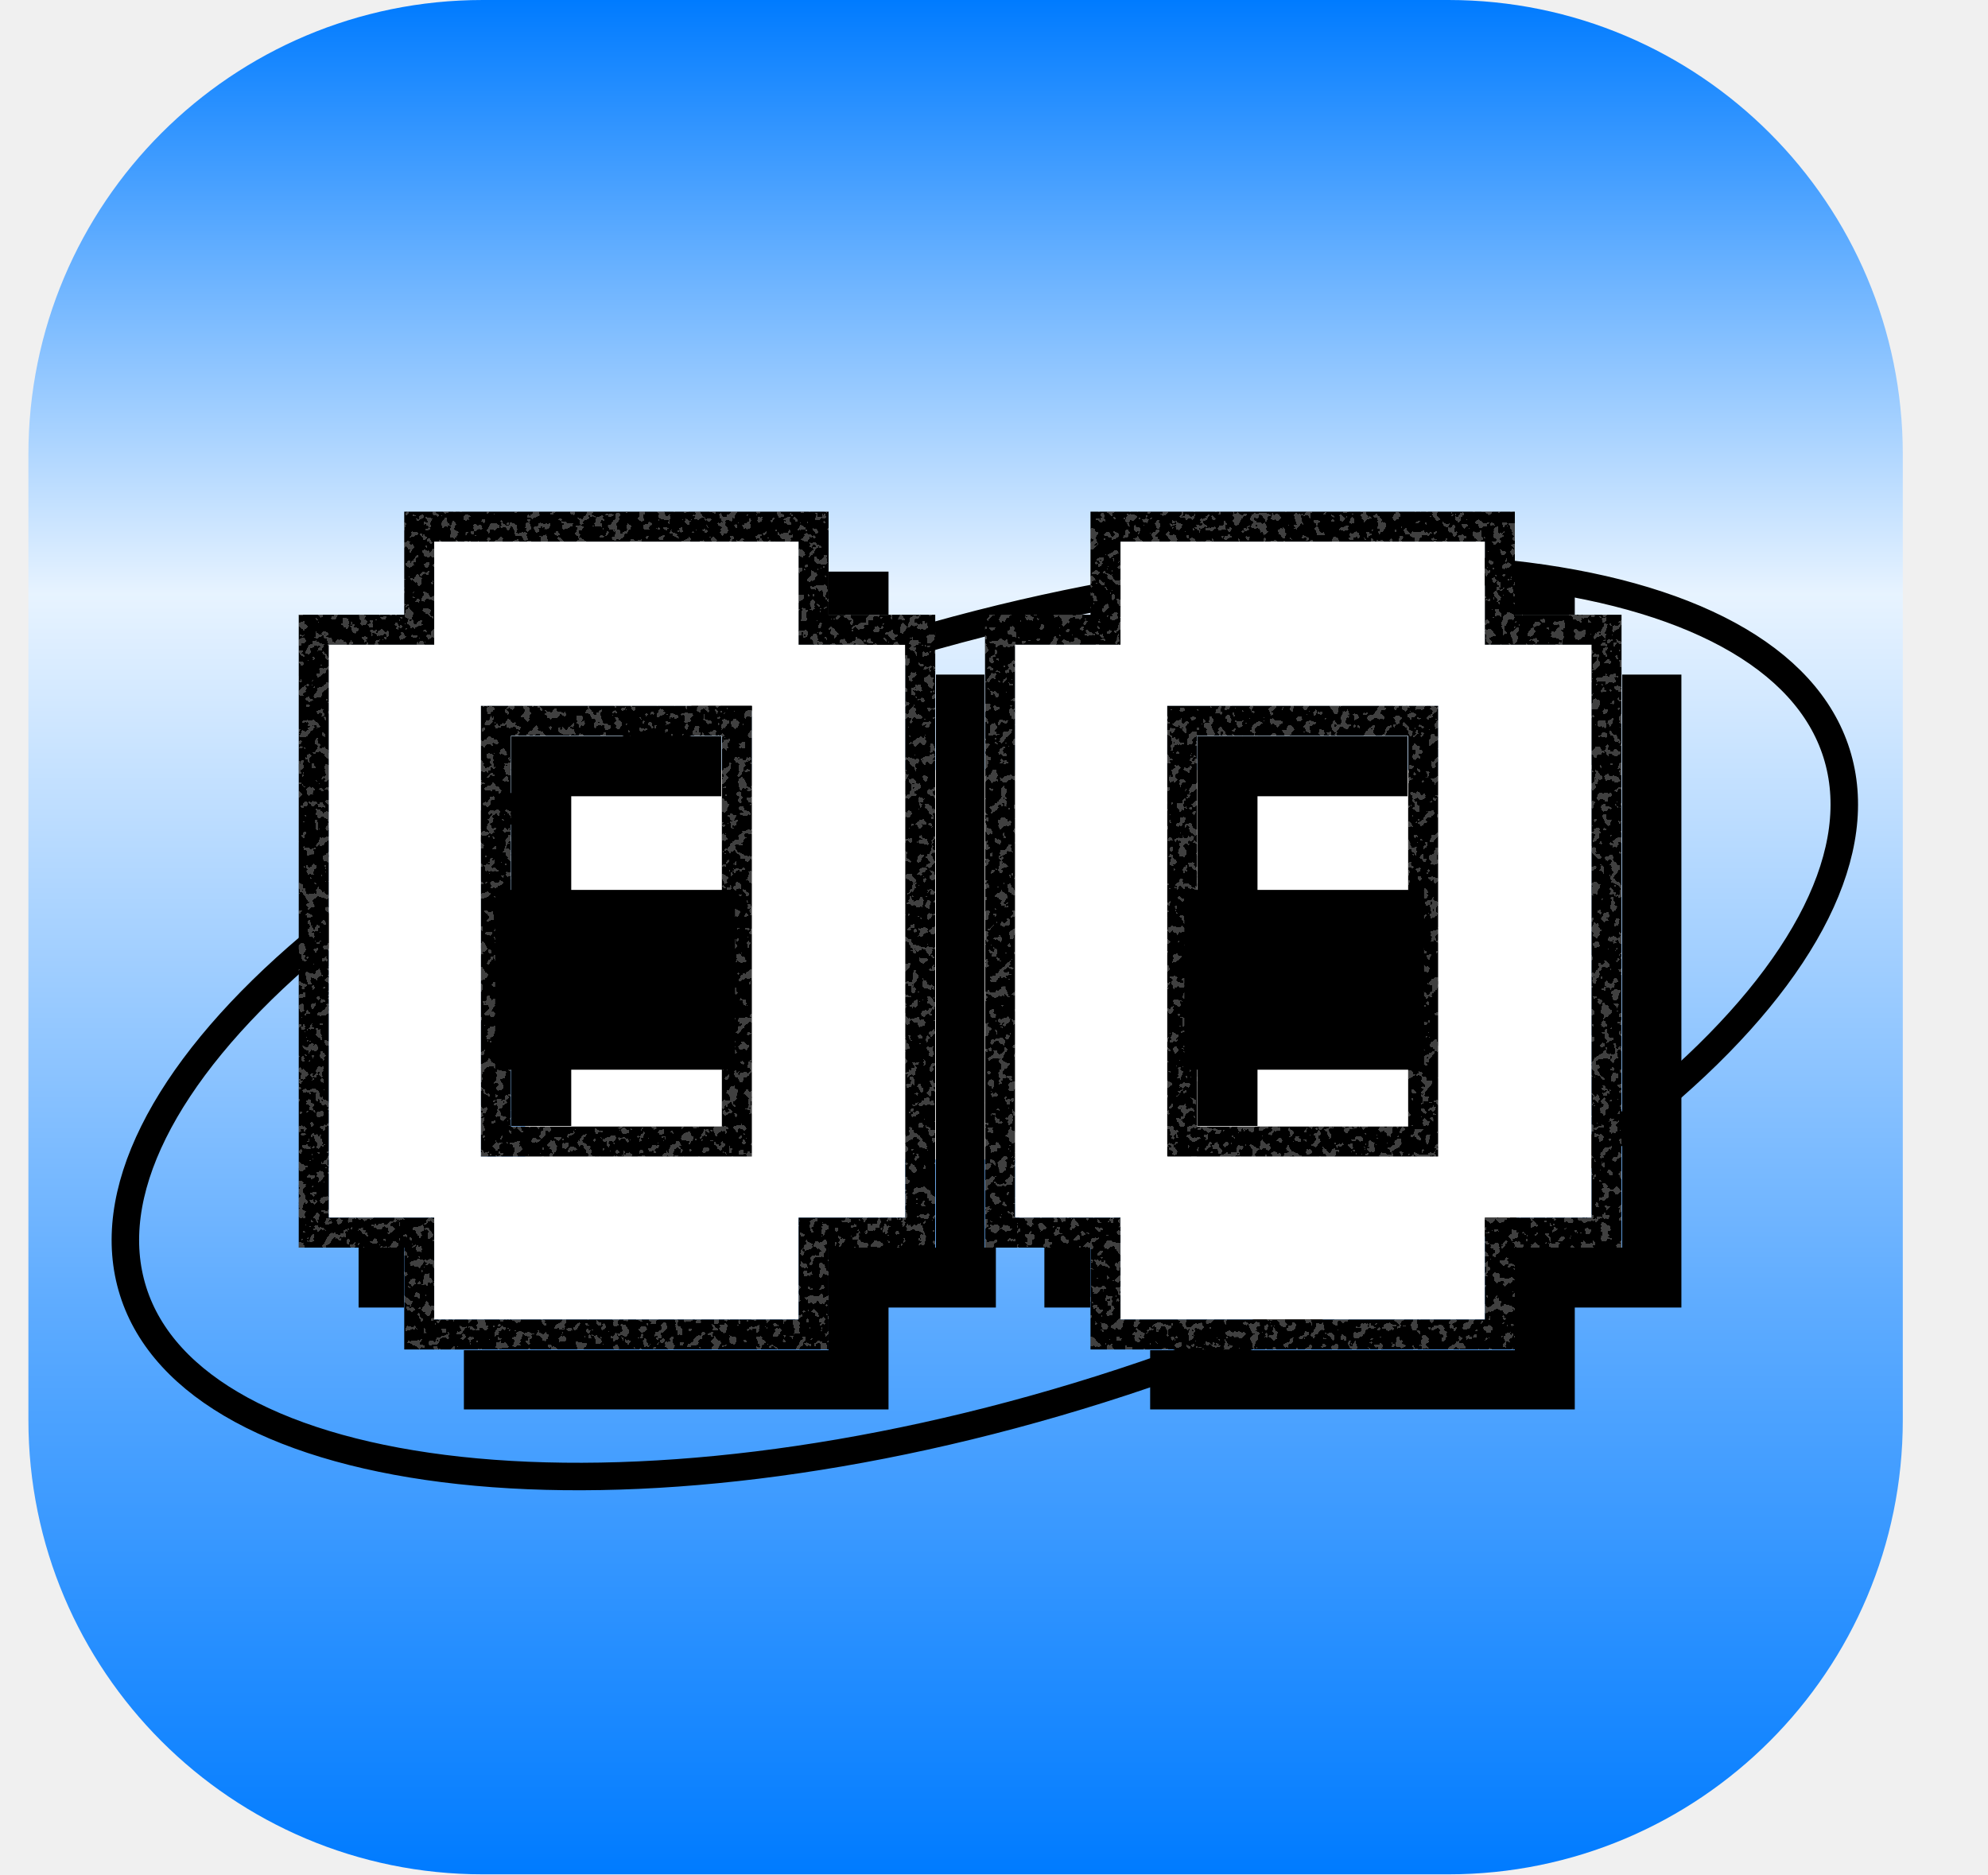
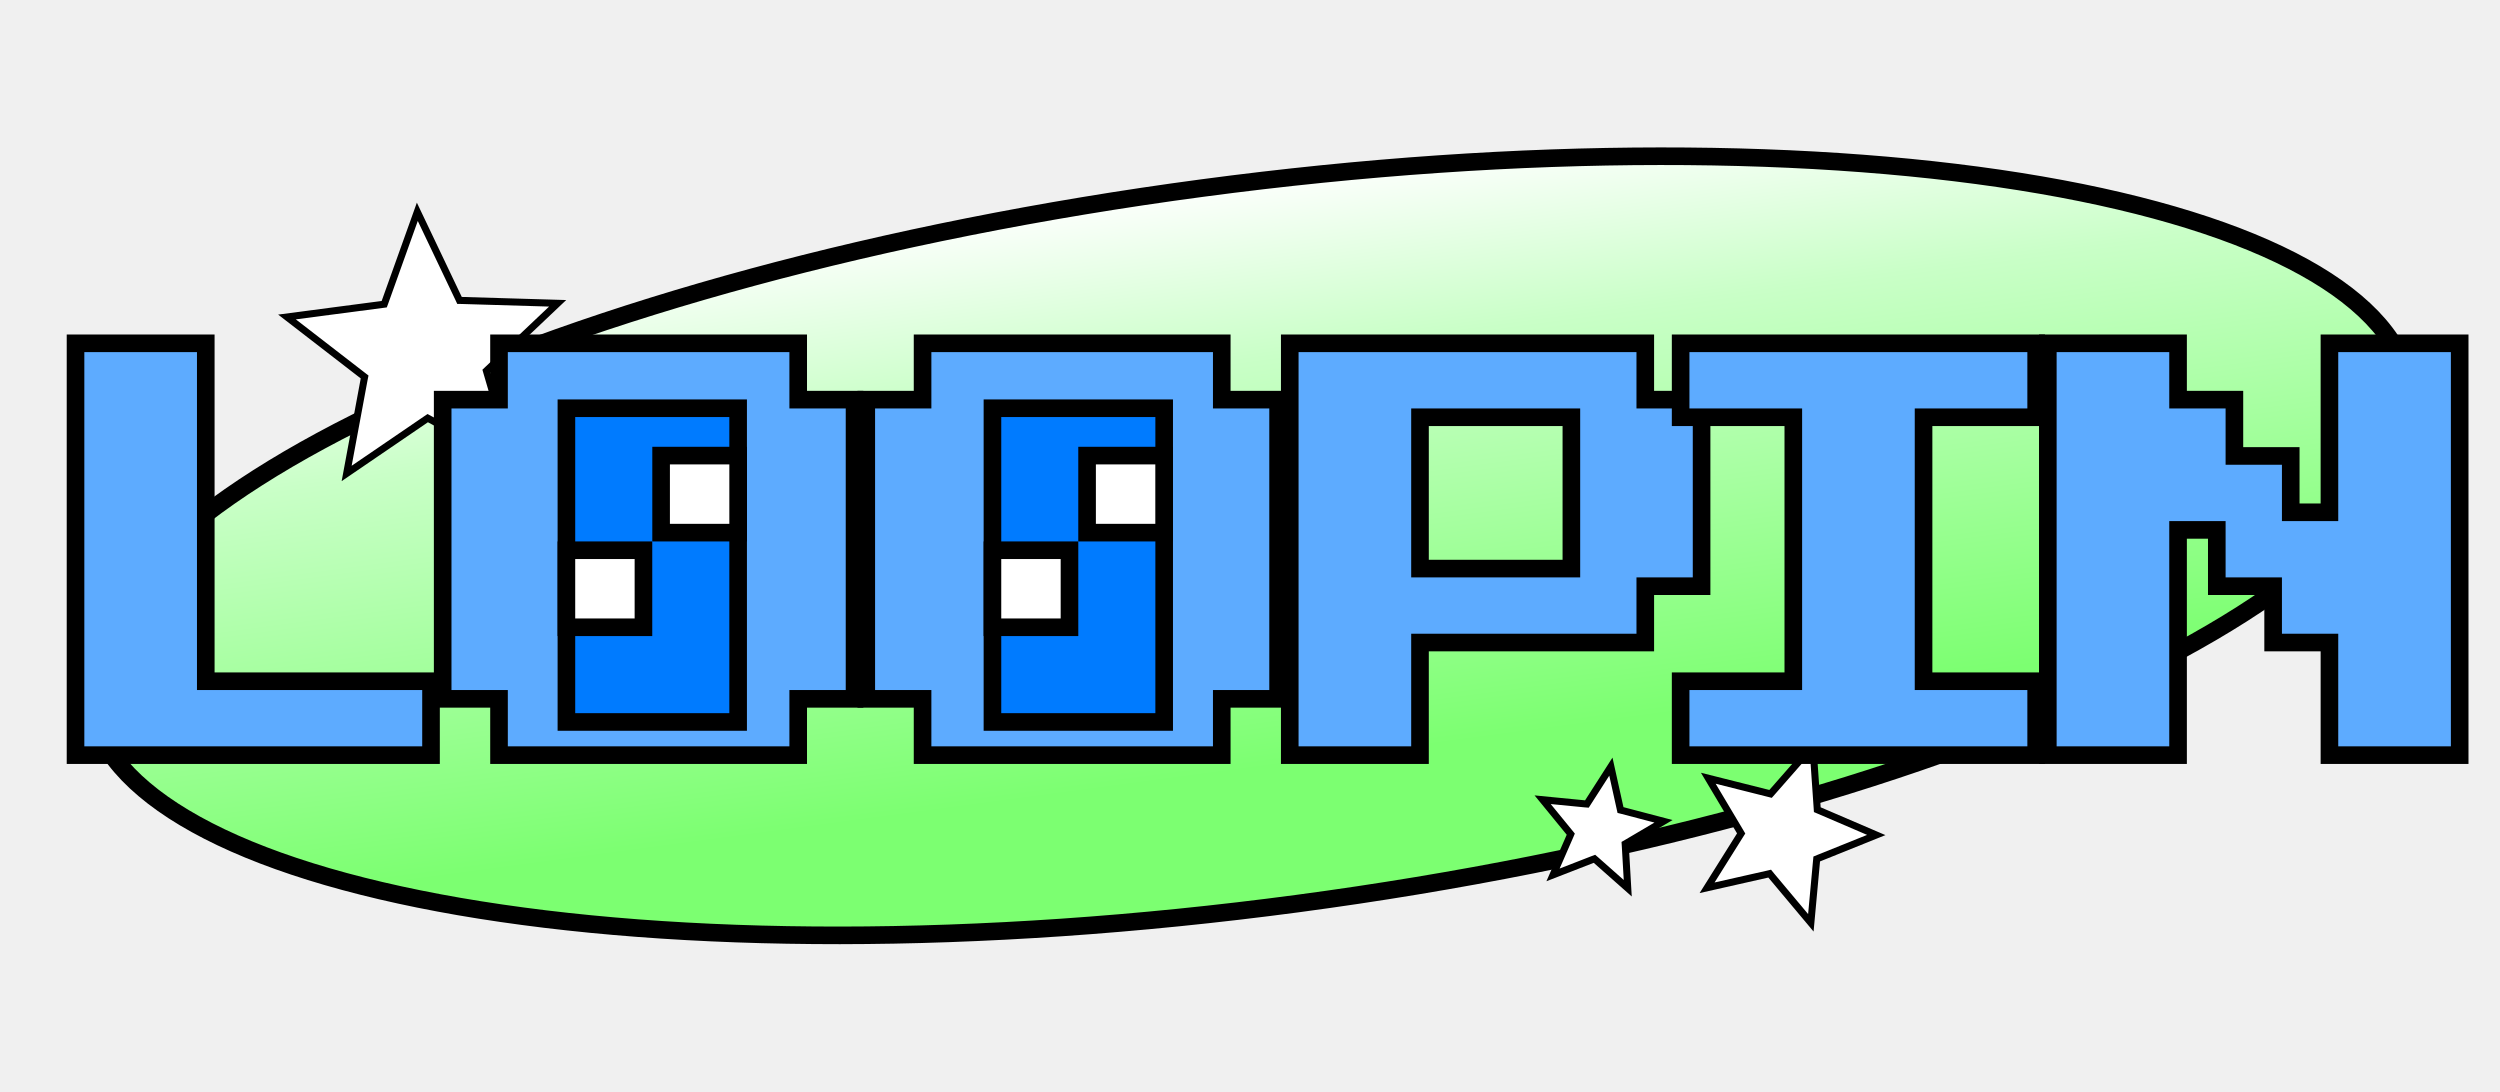
- <svg xmlns="http://www.w3.org/2000/svg" width="70" height="66" viewBox="0 0 70 66" fill="none">
-   <rect x="1" width="66" height="66" rx="16" fill="url(#paint0_linear_1357_19666)" />
-   <path d="M30.596 23.078C38.957 20.437 46.975 19.543 53.169 20.215C56.267 20.552 58.885 21.277 60.859 22.351C62.83 23.424 64.131 24.829 64.667 26.524C65.202 28.219 64.944 30.117 63.947 32.127C62.948 34.14 61.222 36.239 58.879 38.293C54.194 42.401 47.117 46.275 38.757 48.915C30.397 51.556 22.38 52.45 16.186 51.778C13.088 51.442 10.469 50.716 8.495 49.641C6.525 48.568 5.222 47.164 4.687 45.468C4.152 43.773 4.411 41.875 5.408 39.865C6.406 37.852 8.133 35.755 10.476 33.7C15.16 29.592 22.236 25.718 30.596 23.078Z" stroke="black" stroke-width="0.968" />
-   <rect x="18.492" y="27.113" width="32.71" height="13.717" fill="white" />
-   <g filter="url(#filter0_dn_1357_19666)">
-     <mask id="path-4-outside-1_1357_19666" maskUnits="userSpaceOnUse" x="10" y="18" width="48" height="30" fill="black">
-       <rect fill="white" x="10" y="18" width="48" height="30" />
-       <path d="M15.289 46.464V42.877H11.575V22.702H15.289V19.072H28.12V22.702H31.876V42.877H28.12V46.464H15.289ZM16.935 40.724H26.474V24.855H16.935V40.724ZM39.454 46.464V42.877H35.739V22.702H39.454V19.072H52.285V22.702H56.041V42.877H52.285V46.464H39.454ZM41.1 40.724H50.638V24.855H41.1V40.724Z" />
-     </mask>
-     <path d="M15.289 46.464V42.877H11.575V22.702H15.289V19.072H28.12V22.702H31.876V42.877H28.12V46.464H15.289ZM16.935 40.724H26.474V24.855H16.935V40.724ZM39.454 46.464V42.877H35.739V22.702H39.454V19.072H52.285V22.702H56.041V42.877H52.285V46.464H39.454ZM41.1 40.724H50.638V24.855H41.1V40.724Z" fill="white" />
-     <path d="M15.289 46.464H14.234V47.519H15.289V46.464ZM15.289 42.877H16.344V41.822H15.289V42.877ZM11.575 42.877H10.519V43.932H11.575V42.877ZM11.575 22.702V21.647H10.519V22.702H11.575ZM15.289 22.702V23.757H16.344V22.702H15.289ZM15.289 19.072V18.017H14.234V19.072H15.289ZM28.12 19.072H29.175V18.017H28.12V19.072ZM28.12 22.702H27.064V23.757H28.12V22.702ZM31.876 22.702H32.931V21.647H31.876V22.702ZM31.876 42.877V43.932H32.931V42.877H31.876ZM28.12 42.877V41.822H27.064V42.877H28.12ZM28.12 46.464V47.519H29.175V46.464H28.12ZM16.935 40.724H15.88V41.779H16.935V40.724ZM26.474 40.724V41.779H27.529V40.724H26.474ZM26.474 24.855H27.529V23.799H26.474V24.855ZM16.935 24.855V23.799H15.88V24.855H16.935ZM15.289 46.464H16.344V42.877H15.289H14.234V46.464H15.289ZM15.289 42.877V41.822H11.575V42.877V43.932H15.289V42.877ZM11.575 42.877H12.63V22.702H11.575H10.519V42.877H11.575ZM11.575 22.702V23.757H15.289V22.702V21.647H11.575V22.702ZM15.289 22.702H16.344V19.072H15.289H14.234V22.702H15.289ZM15.289 19.072V20.127H28.12V19.072V18.017H15.289V19.072ZM28.12 19.072H27.064V22.702H28.12H29.175V19.072H28.12ZM28.12 22.702V23.757H31.876V22.702V21.647H28.12V22.702ZM31.876 22.702H30.821V42.877H31.876H32.931V22.702H31.876ZM31.876 42.877V41.822H28.12V42.877V43.932H31.876V42.877ZM28.12 42.877H27.064V46.464H28.12H29.175V42.877H28.12ZM28.12 46.464V45.409H15.289V46.464V47.519H28.12V46.464ZM16.935 40.724V41.779H26.474V40.724V39.669H16.935V40.724ZM26.474 40.724H27.529V24.855H26.474H25.418V40.724H26.474ZM26.474 24.855V23.799H16.935V24.855V25.91H26.474V24.855ZM16.935 24.855H15.88V40.724H16.935H17.99V24.855H16.935ZM39.454 46.464H38.398V47.519H39.454V46.464ZM39.454 42.877H40.509V41.822H39.454V42.877ZM35.739 42.877H34.684V43.932H35.739V42.877ZM35.739 22.702V21.647H34.684V22.702H35.739ZM39.454 22.702V23.757H40.509V22.702H39.454ZM39.454 19.072V18.017H38.398V19.072H39.454ZM52.285 19.072H53.34V18.017H52.285V19.072ZM52.285 22.702H51.229V23.757H52.285V22.702ZM56.041 22.702H57.096V21.647H56.041V22.702ZM56.041 42.877V43.932H57.096V42.877H56.041ZM52.285 42.877V41.822H51.229V42.877H52.285ZM52.285 46.464V47.519H53.34V46.464H52.285ZM41.1 40.724H40.045V41.779H41.1V40.724ZM50.638 40.724V41.779H51.694V40.724H50.638ZM50.638 24.855H51.694V23.799H50.638V24.855ZM41.1 24.855V23.799H40.045V24.855H41.1ZM39.454 46.464H40.509V42.877H39.454H38.398V46.464H39.454ZM39.454 42.877V41.822H35.739V42.877V43.932H39.454V42.877ZM35.739 42.877H36.795V22.702H35.739H34.684V42.877H35.739ZM35.739 22.702V23.757H39.454V22.702V21.647H35.739V22.702ZM39.454 22.702H40.509V19.072H39.454H38.398V22.702H39.454ZM39.454 19.072V20.127H52.285V19.072V18.017H39.454V19.072ZM52.285 19.072H51.229V22.702H52.285H53.34V19.072H52.285ZM52.285 22.702V23.757H56.041V22.702V21.647H52.285V22.702ZM56.041 22.702H54.986V42.877H56.041H57.096V22.702H56.041ZM56.041 42.877V41.822H52.285V42.877V43.932H56.041V42.877ZM52.285 42.877H51.229V46.464H52.285H53.34V42.877H52.285ZM52.285 46.464V45.409H39.454V46.464V47.519H52.285V46.464ZM41.1 40.724V41.779H50.638V40.724V39.669H41.1V40.724ZM50.638 40.724H51.694V24.855H50.638H49.583V40.724H50.638ZM50.638 24.855V23.799H41.1V24.855V25.91H50.638V24.855ZM41.1 24.855H40.045V40.724H41.1H42.155V24.855H41.1Z" fill="black" mask="url(#path-4-outside-1_1357_19666)" />
-   </g>
-   <rect x="17.438" y="31.336" width="8.441" height="6.331" fill="black" />
-   <rect x="41.703" y="31.336" width="8.441" height="6.331" fill="black" />
+ <svg xmlns="http://www.w3.org/2000/svg" width="71" height="31" viewBox="0 0 71 31" fill="none">
+   <path d="M34.145 5.341C43.297 4.12 51.727 4.179 57.956 5.255C61.072 5.794 63.623 6.586 65.436 7.588C67.253 8.593 68.282 9.783 68.459 11.105C68.635 12.427 67.954 13.845 66.463 15.291C64.977 16.733 62.722 18.166 59.856 19.502C54.127 22.174 46.007 24.44 36.855 25.661C27.704 26.881 19.273 26.822 13.044 25.746C9.928 25.207 7.377 24.416 5.565 23.413C3.748 22.408 2.718 21.218 2.542 19.896C2.366 18.575 3.047 17.156 4.538 15.71C6.024 14.268 8.278 12.835 11.144 11.499C16.873 8.827 24.994 6.561 34.145 5.341Z" fill="url(#paint0_linear_2068_30926)" stroke="black" stroke-width="0.5" />
+   <path d="M46.009 22.946L46.022 23.005L46.082 23.02L47.244 23.325L46.209 23.935L46.155 23.966L46.159 24.027L46.228 25.226L45.329 24.43L45.283 24.39L45.227 24.411L44.106 24.847L44.586 23.747L44.61 23.69L44.572 23.643L43.811 22.712L45.007 22.829L45.068 22.834L45.1 22.784L45.749 21.772L46.009 22.946Z" fill="white" stroke="black" stroke-width="0.2" />
+   <path d="M51.607 22.934L51.611 22.995L51.667 23.019L53.286 23.714L51.651 24.372L51.595 24.395L51.589 24.456L51.428 26.208L50.297 24.858L50.259 24.811L50.199 24.825L48.481 25.213L49.416 23.722L49.449 23.67L49.418 23.617L48.516 22.102L50.225 22.532L50.284 22.547L50.325 22.501L51.486 21.177L51.607 22.934Z" fill="white" stroke="black" stroke-width="0.2" />
+   <path d="M12.201 11.904L12.147 11.875L12.097 11.909L9.845 13.446L10.343 10.765L10.355 10.706L10.306 10.668L8.15 9.002L10.852 8.647L10.912 8.639L10.933 8.582L11.852 6.015L13.024 8.476L13.05 8.532L13.111 8.533L15.837 8.614L13.857 10.489L13.813 10.531L13.83 10.59L14.596 13.207L12.201 11.904Z" fill="white" stroke="black" stroke-width="0.2" />
+   <path d="M46.726 9.75V11.35H48.325V16.648H46.726V18.248H40.328V21.446H36.629V9.75H46.726ZM40.328 16.148H44.627V11.85H40.328V16.148Z" fill="#5DABFF" stroke="black" stroke-width="0.5" />
+   <path d="M34.698 9.75V11.35H36.298V19.847H34.698V21.446H26.201V19.847H24.602V11.35H26.201V9.75H34.698ZM28.301 19.347H32.6V11.85H28.301V19.347Z" fill="#5DABFF" stroke="black" stroke-width="0.5" />
+   <path d="M22.669 9.75V11.35H24.269V19.847H22.669V21.446H14.172V19.847H12.572V11.35H14.172V9.75H22.669ZM16.271 19.347H20.57V11.85H16.271V19.347Z" fill="#5DABFF" stroke="black" stroke-width="0.5" />
+   <path d="M5.844 9.75V19.347H12.241V21.446H2.145V9.75H5.844Z" fill="#5DABFF" stroke="black" stroke-width="0.5" />
+   <path d="M61.857 9.75V11.35H63.457V12.949H65.057V14.549H66.156V9.75H69.855V21.446H66.156V18.248H64.557V16.648H62.957V15.049H61.857V21.446H58.158V9.75H61.857Z" fill="#5DABFF" stroke="black" stroke-width="0.5" />
+   <path d="M57.827 9.75V11.85H54.629V19.347H57.827V21.446H47.73V19.347H50.93V11.85H47.73V9.75H57.827Z" fill="#5DABFF" stroke="black" stroke-width="0.5" />
+   <rect x="0.25" y="-0.25" width="4.877" height="8.91" transform="matrix(1 0 0 -1 15.8359 20.2539)" fill="#007BFF" stroke="black" stroke-width="0.5" />
+   <rect x="0.25" y="-0.25" width="2.188" height="2.188" transform="matrix(1 0 0 -1 18.5254 14.877)" fill="white" stroke="black" stroke-width="0.5" />
+   <rect x="0.25" y="-0.25" width="4.877" height="8.91" transform="matrix(1 0 0 -1 27.9355 20.2539)" fill="#007BFF" stroke="black" stroke-width="0.5" />
+   <rect x="0.25" y="-0.25" width="2.188" height="2.188" transform="matrix(1 0 0 -1 30.623 14.877)" fill="white" stroke="black" stroke-width="0.5" />
+   <rect x="0.25" y="-0.25" width="2.188" height="2.188" transform="matrix(1 0 0 -1 27.9355 17.5645)" fill="white" stroke="black" stroke-width="0.5" />
+   <rect x="0.25" y="-0.25" width="2.188" height="2.188" transform="matrix(1 0 0 -1 15.8359 17.5645)" fill="white" stroke="black" stroke-width="0.5" />
  <defs>
-     <filter id="filter0_dn_1357_19666" x="10.516" y="18.016" width="48.688" height="31.614" filterUnits="userSpaceOnUse" color-interpolation-filters="sRGB">
-       <feFlood flood-opacity="0" result="BackgroundImageFix" />
-       <feColorMatrix in="SourceAlpha" type="matrix" values="0 0 0 0 0 0 0 0 0 0 0 0 0 0 0 0 0 0 127 0" result="hardAlpha" />
-       <feOffset dx="2.11" dy="2.11" />
-       <feComposite in2="hardAlpha" operator="out" />
-       <feColorMatrix type="matrix" values="0 0 0 0 0 0 0 0 0 0 0 0 0 0 0 0 0 0 1 0" />
-       <feBlend mode="normal" in2="BackgroundImageFix" result="effect1_dropShadow_1357_19666" />
-       <feBlend mode="normal" in="SourceGraphic" in2="BackgroundImageFix" result="shape" />
-       <feTurbulence type="fractalNoise" baseFrequency="3.159 3.159" stitchTiles="stitch" numOctaves="3" result="noise" seed="8496" />
-       <feColorMatrix in="noise" type="luminanceToAlpha" result="alphaNoise" />
-       <feComponentTransfer in="alphaNoise" result="coloredNoise1">
-         <feFuncA type="discrete" tableValues="0 0 0 0 0 0 0 1 1 1 1 1 1 1 1 1 1 1 1 1 1 1 1 1 1 1 1 1 1 1 1 1 1 1 1 1 1 1 1 1 1 1 1 0 0 0 0 0 0 0 0 0 0 0 0 0 0 0 0 0 0 0 0 0 0 0 0 0 0 0 0 0 0 0 0 0 0 0 0 0 0 0 0 0 0 0 0 0 0 0 0 0 0 0 0 0 0 0 0 0 " />
-       </feComponentTransfer>
-       <feComposite operator="in" in2="shape" in="coloredNoise1" result="noise1Clipped" />
-       <feFlood flood-color="rgba(255, 255, 255, 0.25)" result="color1Flood" />
-       <feComposite operator="in" in2="noise1Clipped" in="color1Flood" result="color1" />
-       <feMerge result="effect2_noise_1357_19666">
-         <feMergeNode in="shape" />
-         <feMergeNode in="color1" />
-       </feMerge>
-       <feBlend mode="normal" in="effect2_noise_1357_19666" in2="effect1_dropShadow_1357_19666" result="effect2_noise_1357_19666" />
-     </filter>
-     <linearGradient id="paint0_linear_1357_19666" x1="34" y1="0" x2="34" y2="66" gradientUnits="userSpaceOnUse">
-       <stop stop-color="#007BFF" />
-       <stop offset="0.317" stop-color="#E7F3FF" />
-       <stop offset="0.7" stop-color="#5DABFF" />
-       <stop offset="1" stop-color="#007BFF" />
+     <linearGradient id="paint0_linear_2068_30926" x1="34.112" y1="5.093" x2="36.889" y2="25.908" gradientUnits="userSpaceOnUse">
+       <stop stop-color="white" />
+       <stop offset="0.25" stop-color="#C9FFC7" />
+       <stop offset="0.8" stop-color="#7CFF71" />
    </linearGradient>
  </defs>
</svg>
